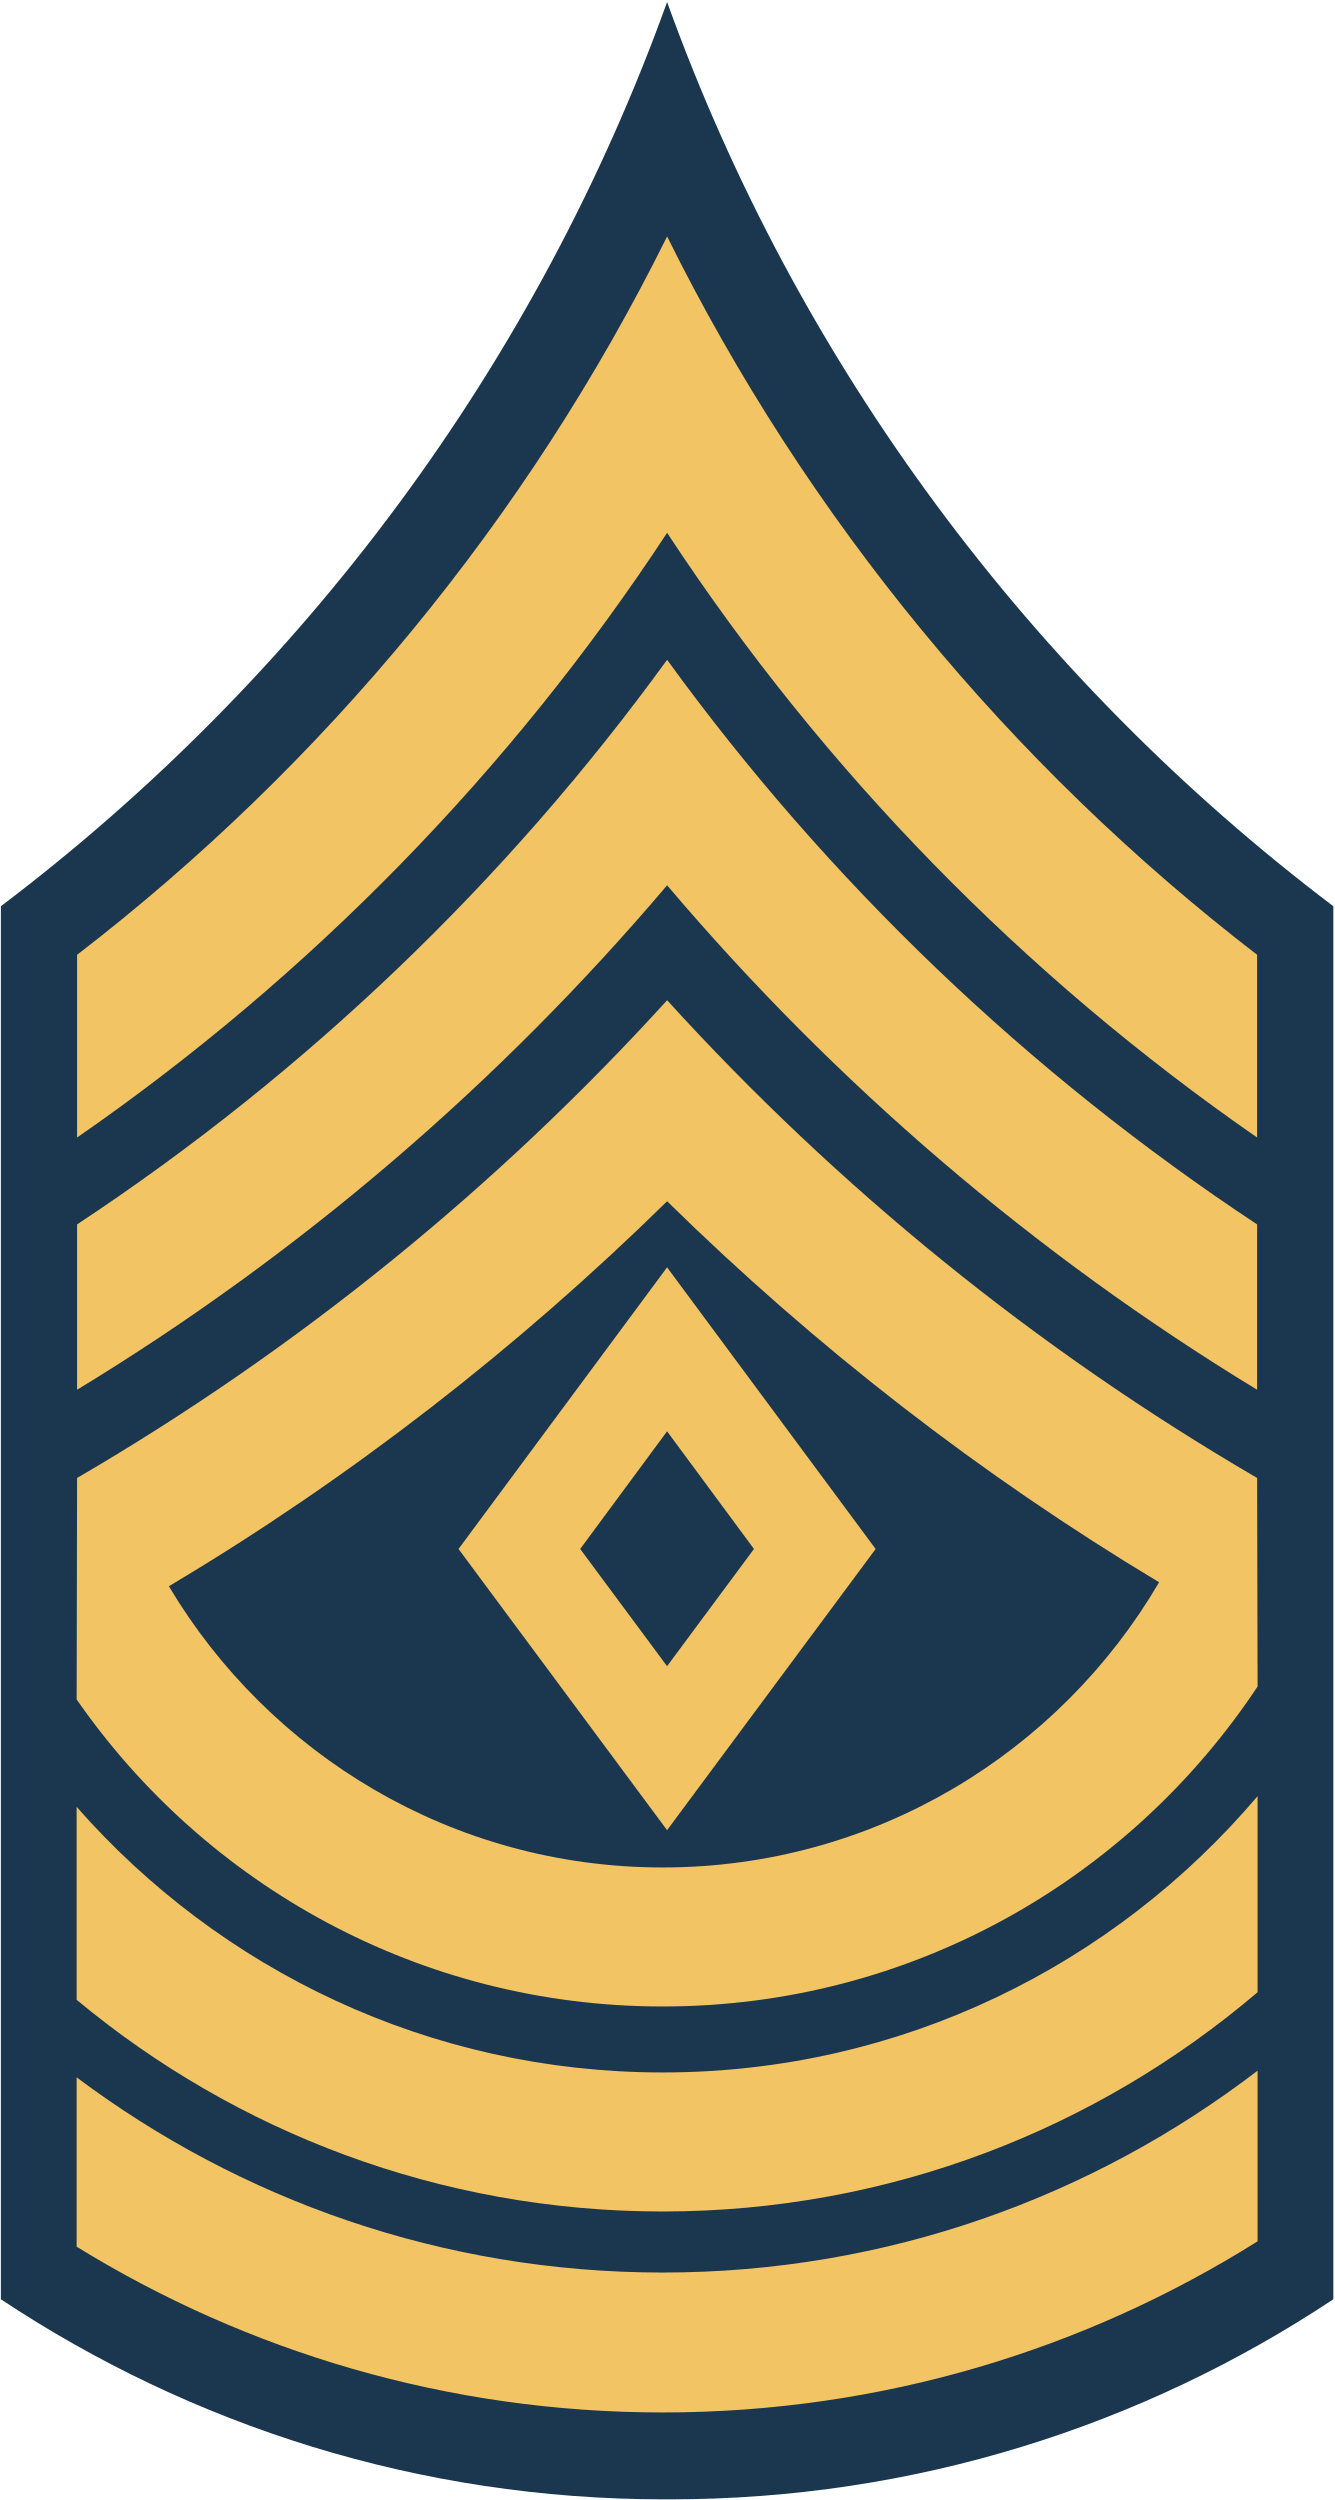
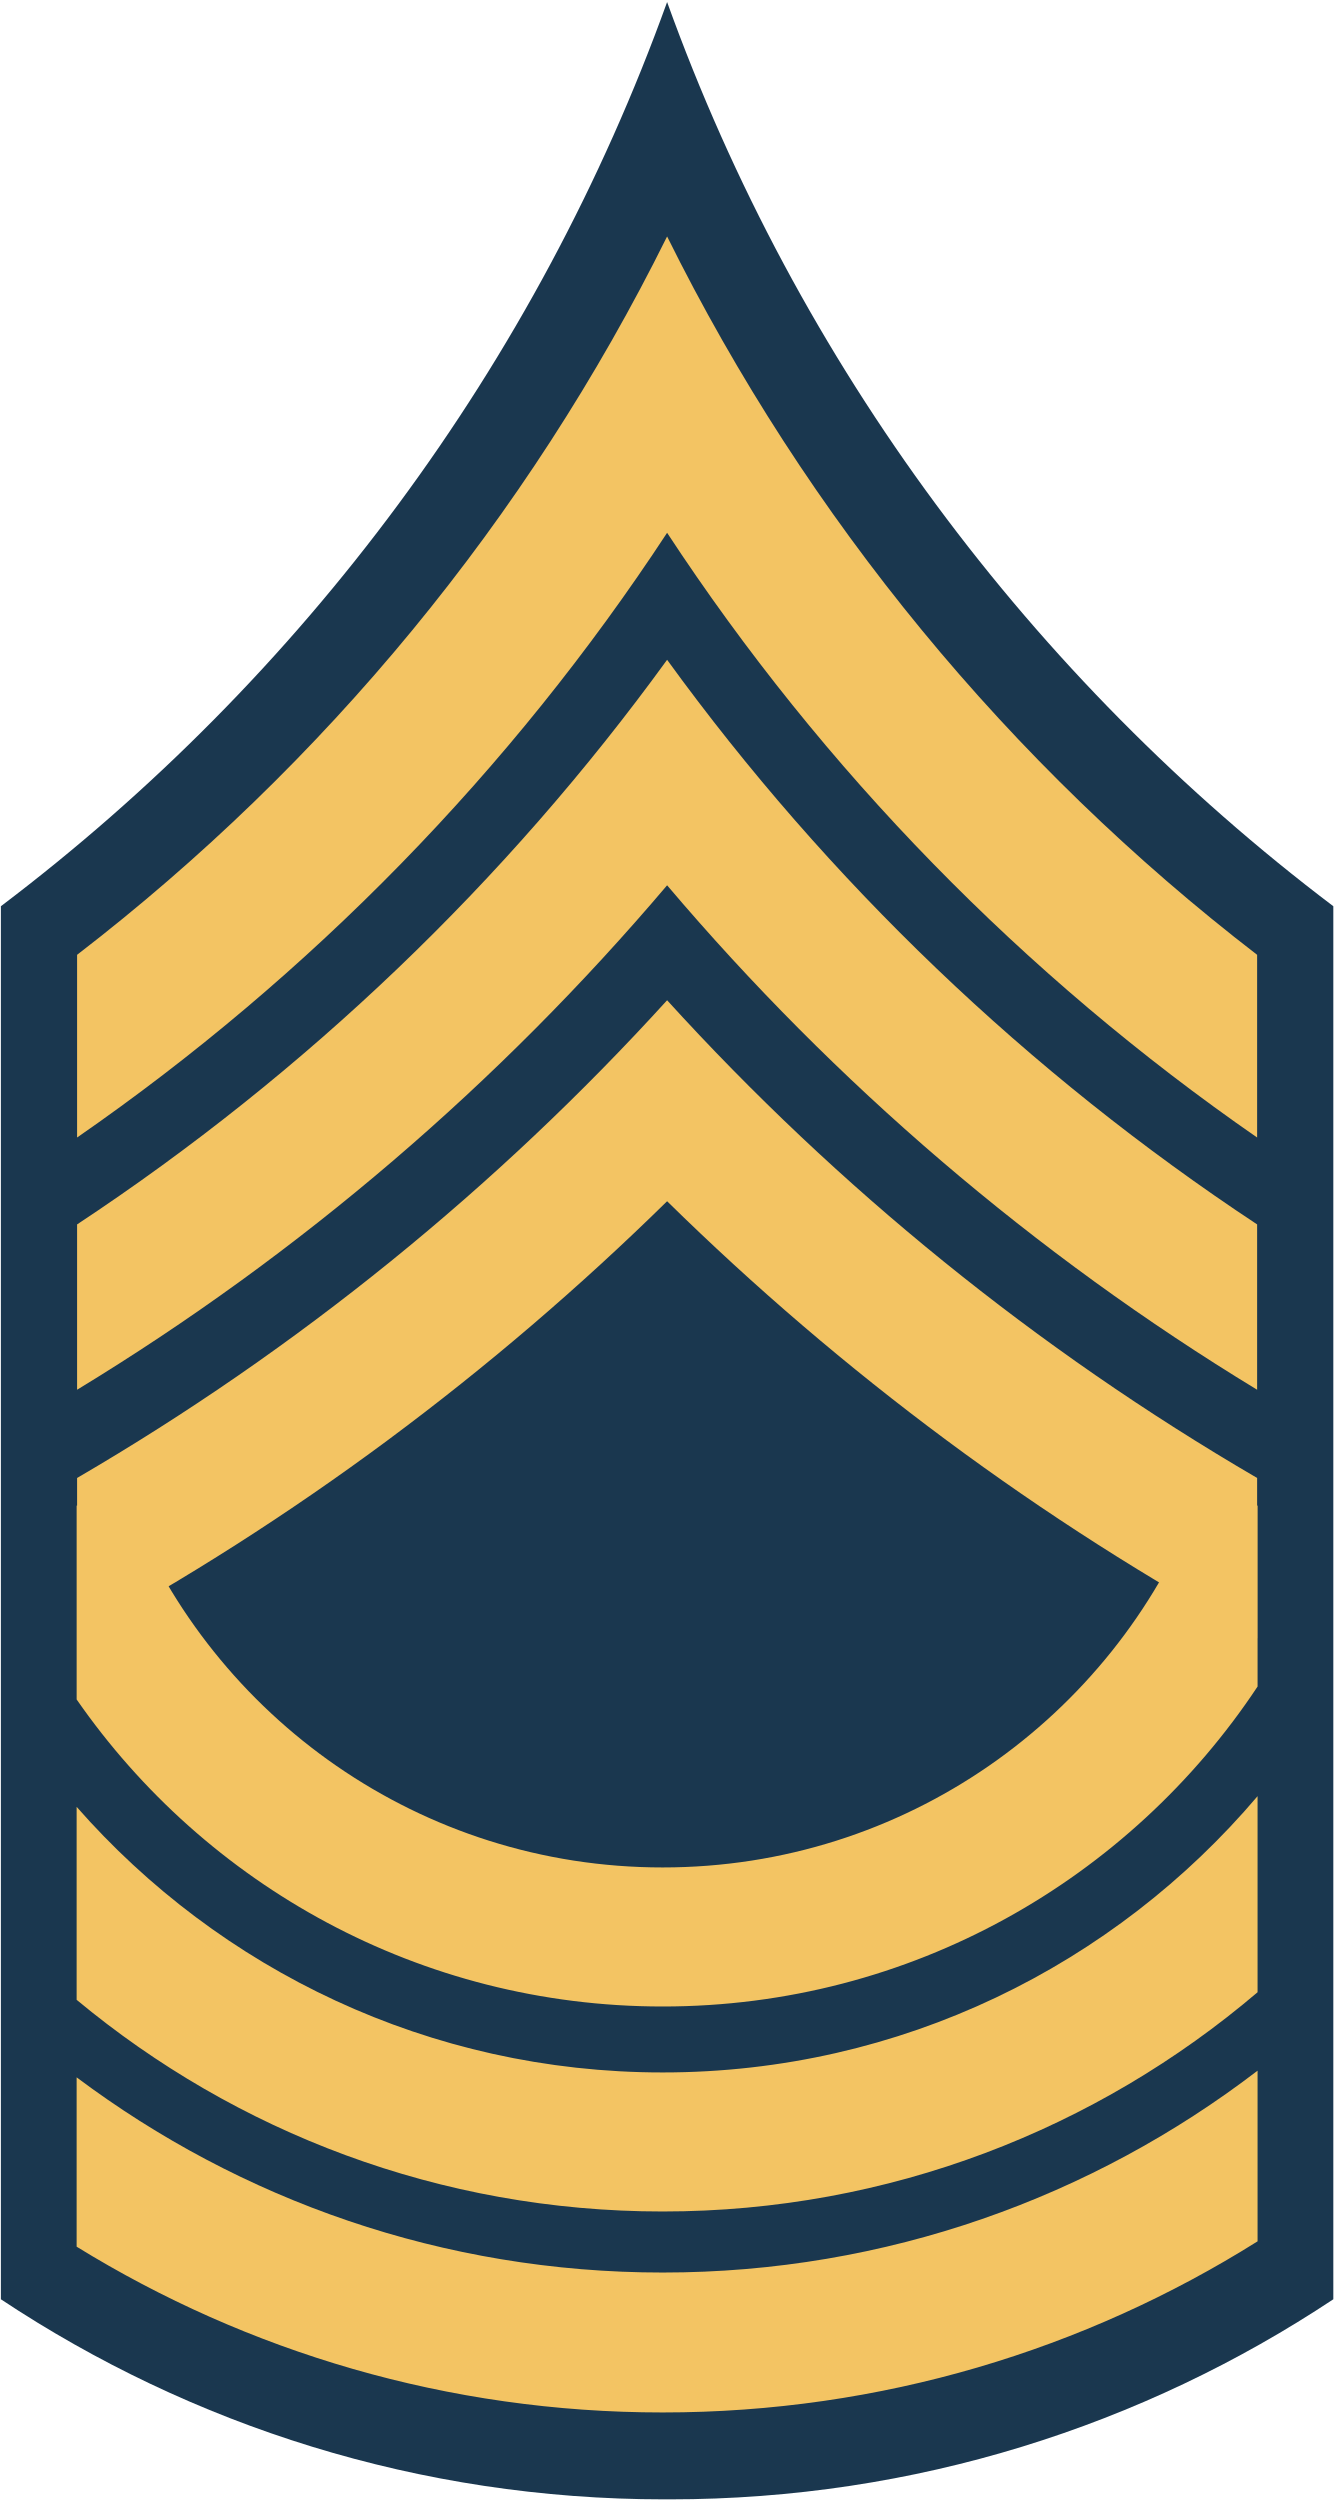
- <svg xmlns="http://www.w3.org/2000/svg" version="1.0" width="93.562" height="175.313" id="svg8097" viewBox="0 0 93.562 175.313">
+ <svg xmlns="http://www.w3.org/2000/svg" version="1.0" width="93.562" height="175.313" id="svg8071" viewBox="0 0 93.562 175.313">
  <g transform="translate(-331.5,-447.0938)" id="layer1">
-     <path d="m 378.281,447.237 c -9.155,25.425 -25.556,47.39 -46.719,63.406 l 0,97.688 c 13.343,8.857 29.328,14.031 46.531,14.031 0.062,0 0.125,1.4e-4 0.188,0 0.062,1.4e-4 0.125,0 0.188,0 17.203,0 33.189,-5.175 46.531,-14.031 l 0,-97.688 c -21.163,-16.016 -37.563,-37.981 -46.719,-63.406 z" id="path7764" style="fill:#1a374f;fill-opacity:1;stroke:#000000;stroke-width:0;stroke-miterlimit:4;stroke-opacity:1;stroke-dasharray:none" />
-     <path d="m 378.281,517.237 c -11.969,13.164 -25.912,24.482 -41.375,33.5 l -0.031,15.531 c 9.03,13.009 24.068,21.531 41.094,21.531 17.418,1e-5 32.758,-8.919 41.719,-22.438 l -0.031,-14.625 c -15.463,-9.018 -29.406,-20.336 -41.375,-33.5 z m 0,14.094 c 10.384,10.2 21.952,19.187 34.5,26.719 -6.989,11.957 -19.971,20 -34.812,20 -14.721,0 -27.596,-7.922 -34.625,-19.719 12.721,-7.587 24.43,-16.679 34.938,-27 z" id="path7766" style="fill:#f3c463;fill-opacity:1;stroke:#000000;stroke-width:0;stroke-miterlimit:4;stroke-opacity:1;stroke-dasharray:none" />
-     <path d="m 419.687,573.05 c -10.035,11.836 -24.996,19.375 -41.719,19.375 -16.374,0 -31.076,-7.214 -41.094,-18.625 l 0,13.531 c 11.15,9.267 25.469,14.844 41.094,14.844 15.912,0 30.476,-5.799 41.719,-15.375 l 0,-13.75 z" id="path7768" style="fill:#f3c463;fill-opacity:1;stroke:#000000;stroke-width:0;stroke-miterlimit:4;stroke-opacity:1;stroke-dasharray:none" />
-     <path d="m 419.687,592.3 c -11.57,8.866 -26.03,14.156 -41.719,14.156 -15.417,10e-6 -29.633,-5.098 -41.094,-13.688 l 0,11.875 c 11.957,7.367 26.024,11.625 41.094,11.625 15.322,0 29.629,-4.405 41.719,-12 l 0,-11.969 z" id="path7770" style="fill:#f3c463;fill-opacity:1;stroke:#000000;stroke-width:0;stroke-miterlimit:4;stroke-opacity:1;stroke-dasharray:none" />
-     <path d="m 378.281,463.675 c -9.802,19.789 -24.029,37.023 -41.375,50.375 l 0,12.812 c 16.363,-11.335 30.442,-25.749 41.375,-42.406 10.933,16.657 25.012,31.071 41.375,42.406 l 0,-12.812 c -17.346,-13.352 -31.573,-30.586 -41.375,-50.375 z" id="path7772" style="fill:#f3c463;fill-opacity:1;stroke:#000000;stroke-width:0;stroke-miterlimit:4;stroke-opacity:1;stroke-dasharray:none" />
-     <path d="m 378.281,493.362 c -11.284,15.552 -25.32,28.985 -41.375,39.594 l 0,11.594 c 15.638,-9.505 29.6,-21.482 41.375,-35.375 11.775,13.893 25.737,25.87 41.375,35.375 l 0,-11.594 c -16.055,-10.609 -30.091,-24.042 -41.375,-39.594 z" id="path7774" style="fill:#f3c463;fill-opacity:1;stroke:#000000;stroke-width:0;stroke-miterlimit:4;stroke-opacity:1;stroke-dasharray:none" />
-     <path d="m 378.279,535.966 -14.625,19.75 14.625,19.719 14.625,-19.719 -14.625,-19.75 z m 0,11.5 6.094,8.25 -6.094,8.219 -6.094,-8.219 6.094,-8.25 z" id="path7780" style="fill:#f3c463;fill-opacity:1;stroke:#000000;stroke-width:0;stroke-miterlimit:4;stroke-opacity:1;stroke-dasharray:none" />
+     <path d="m 378.281,447.237 c -9.155,25.425 -25.556,47.39 -46.719,63.406 l 0,97.688 c 13.343,8.857 29.328,14.031 46.531,14.031 0.062,0 0.125,1.4e-4 0.187,0 0.062,1.4e-4 0.125,0 0.188,0 17.203,0 33.189,-5.175 46.531,-14.031 l 0,-97.688 C 403.837,494.627 387.436,472.663 378.281,447.237 z" id="path7748" style="fill:#1a374f;fill-opacity:1;stroke:#000000;stroke-width:0pt;stroke-miterlimit:4;stroke-opacity:1;stroke-dasharray:none" />
+     <path d="m 336.875,552.675 0,13.594 c 9.03,13.009 24.068,21.531 41.094,21.531 17.418,0 32.758,-8.919 41.719,-22.438 l 0,-12.688 -4.281,0 c -5.928,14.866 -20.465,25.375 -37.438,25.375 -16.973,-1e-5 -31.509,-10.509 -37.438,-25.375 l -3.656,0 z" id="path7750" style="fill:#f3c463;fill-opacity:1;stroke:#000000;stroke-width:0pt;stroke-miterlimit:4;stroke-opacity:1;stroke-dasharray:none" />
+     <path d="m 419.687,573.05 c -10.035,11.836 -24.996,19.375 -41.719,19.375 -16.374,0 -31.076,-7.214 -41.094,-18.625 l 0,13.531 c 11.15,9.267 25.47,14.844 41.094,14.844 15.912,0 30.476,-5.799 41.719,-15.375 l 0,-13.75 z" id="path7752" style="fill:#f3c463;fill-opacity:1;stroke:#000000;stroke-width:0pt;stroke-miterlimit:4;stroke-opacity:1;stroke-dasharray:none" />
+     <path d="m 419.687,592.3 c -11.57,8.866 -26.03,14.156 -41.719,14.156 -15.417,10e-6 -29.633,-5.098 -41.094,-13.688 l 0,11.875 c 11.957,7.367 26.024,11.625 41.094,11.625 15.322,0 29.629,-4.405 41.719,-12 l 0,-11.969 z" id="path7754" style="fill:#f3c463;fill-opacity:1;stroke:#000000;stroke-width:0pt;stroke-miterlimit:4;stroke-opacity:1;stroke-dasharray:none" />
+     <path d="m 378.281,463.675 c -9.802,19.789 -24.029,37.023 -41.375,50.375 l 0,12.812 c 16.363,-11.335 30.442,-25.749 41.375,-42.406 10.933,16.657 25.012,31.071 41.375,42.406 l 0,-12.812 c -17.346,-13.352 -31.573,-30.586 -41.375,-50.375 z" id="path7756" style="fill:#f3c463;fill-opacity:1;stroke:#000000;stroke-width:0pt;stroke-miterlimit:4;stroke-opacity:1;stroke-dasharray:none" />
+     <path d="m 378.281,493.362 c -11.284,15.552 -25.32,28.985 -41.375,39.594 l 0,11.594 c 15.638,-9.505 29.6,-21.482 41.375,-35.375 11.775,13.893 25.737,25.87 41.375,35.375 l 0,-11.594 c -16.055,-10.609 -30.091,-24.042 -41.375,-39.594 z" id="path7758" style="fill:#f3c463;fill-opacity:1;stroke:#000000;stroke-width:0pt;stroke-miterlimit:4;stroke-opacity:1;stroke-dasharray:none" />
+     <path d="m 378.281,517.237 c -11.969,13.164 -25.912,24.482 -41.375,33.5 l 0,11.25 c 15.222,-8.258 29.119,-18.618 41.375,-30.656 12.256,12.039 26.153,22.399 41.375,30.656 l 0,-11.25 c -15.463,-9.018 -29.406,-20.336 -41.375,-33.5 z" id="path7760" style="fill:#f3c463;fill-opacity:1;stroke:#000000;stroke-width:0pt;stroke-miterlimit:4;stroke-opacity:1;stroke-dasharray:none" />
  </g>
</svg>
